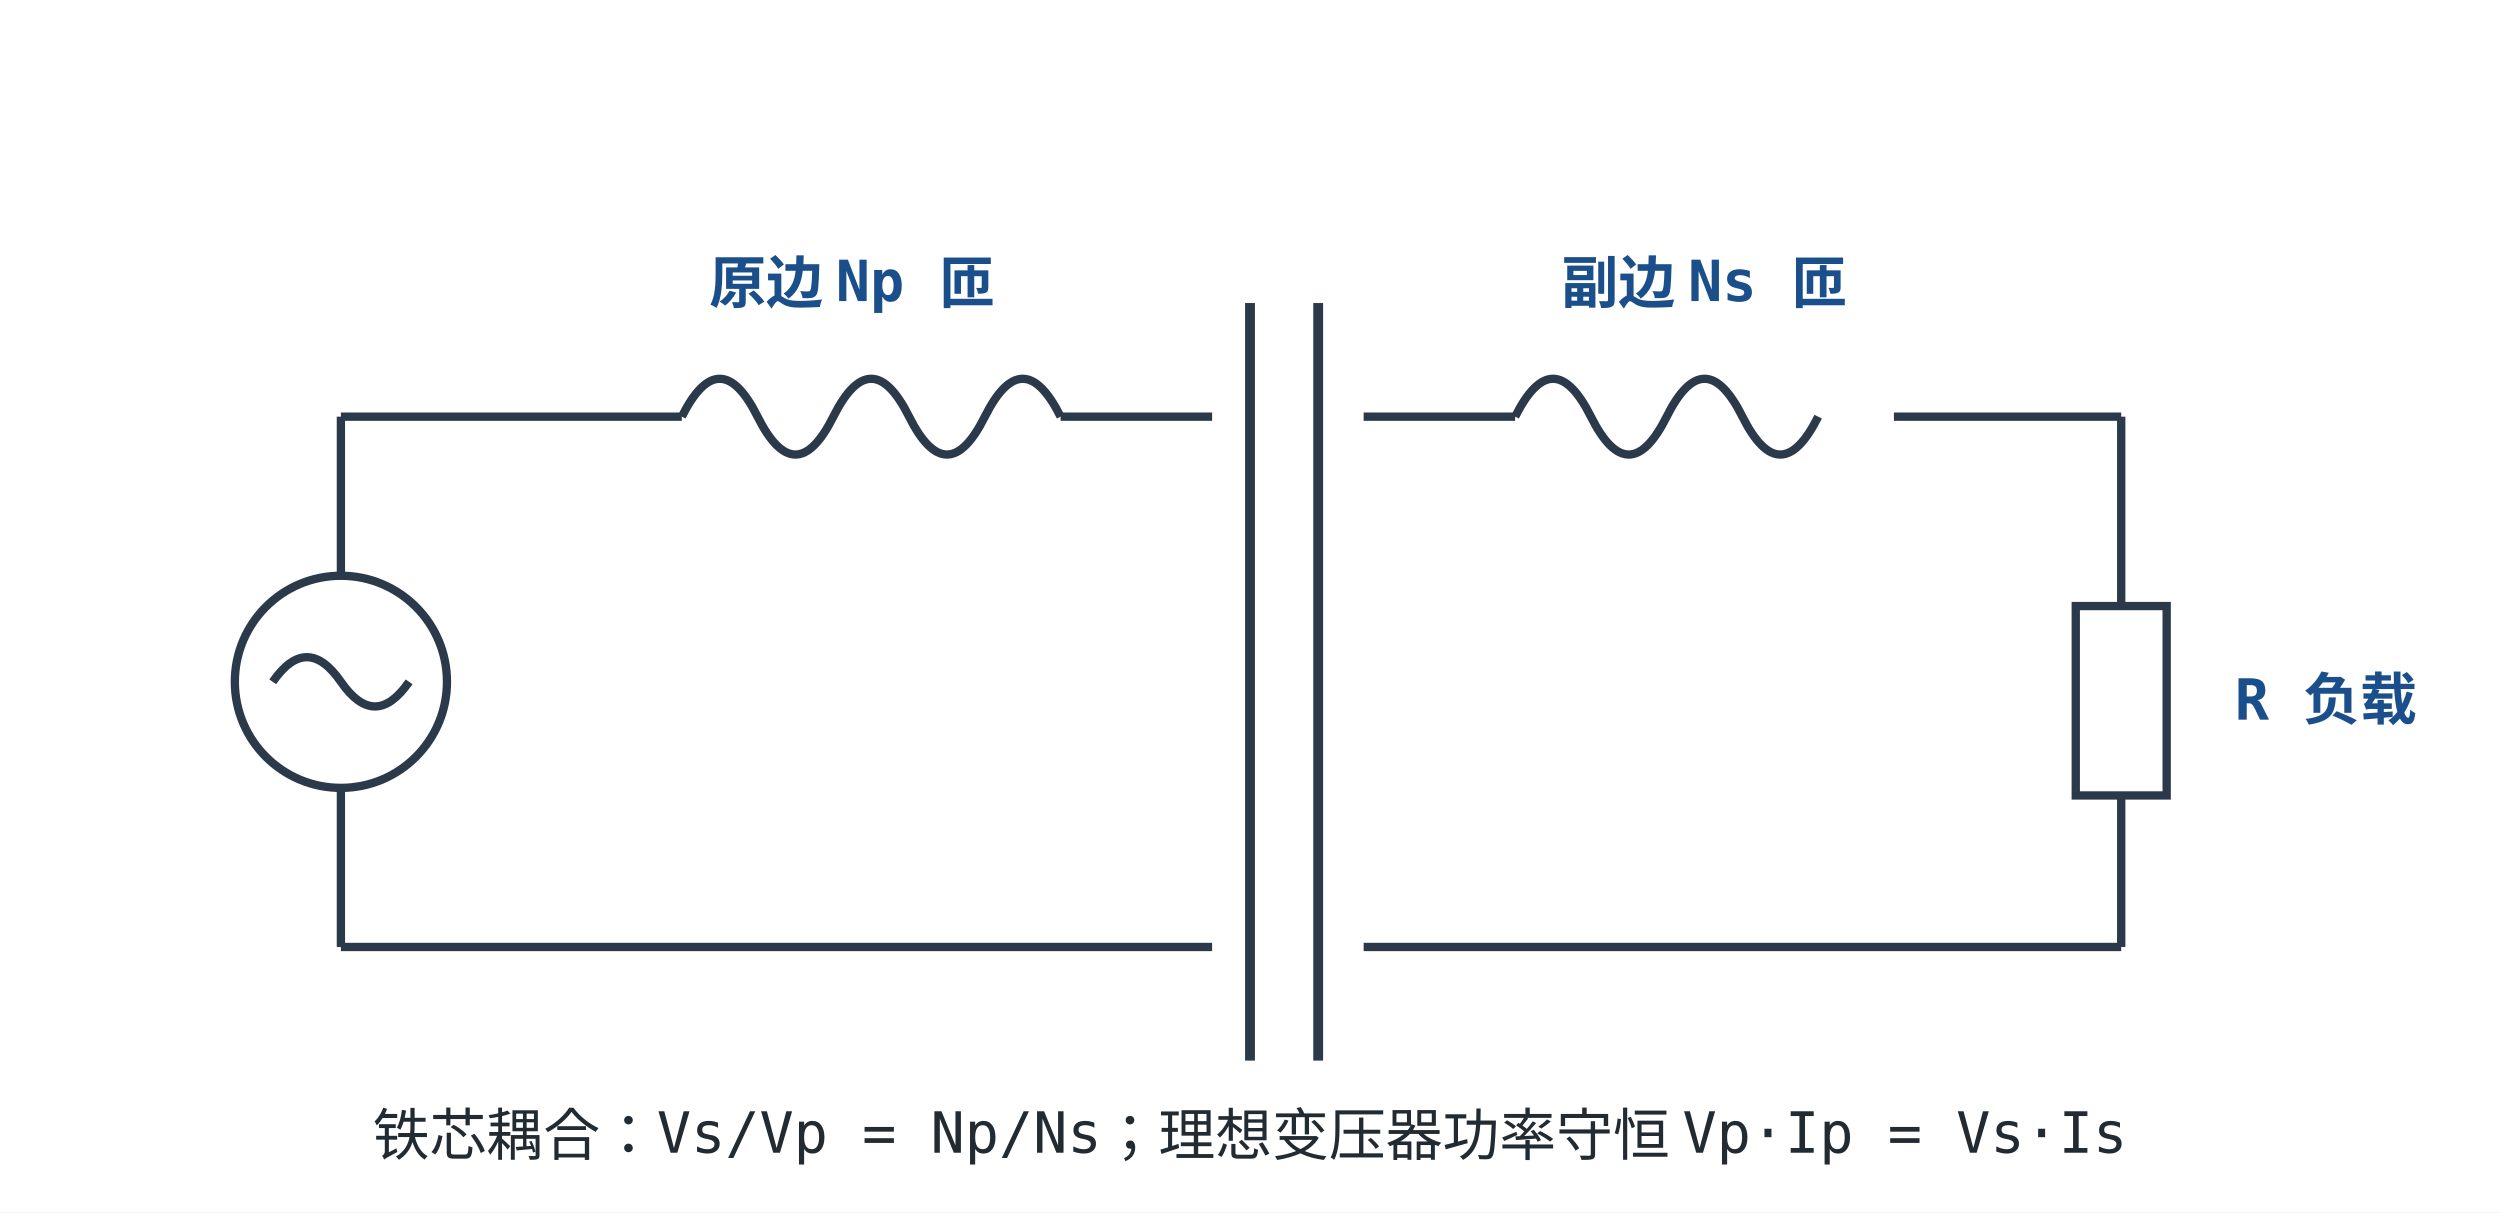
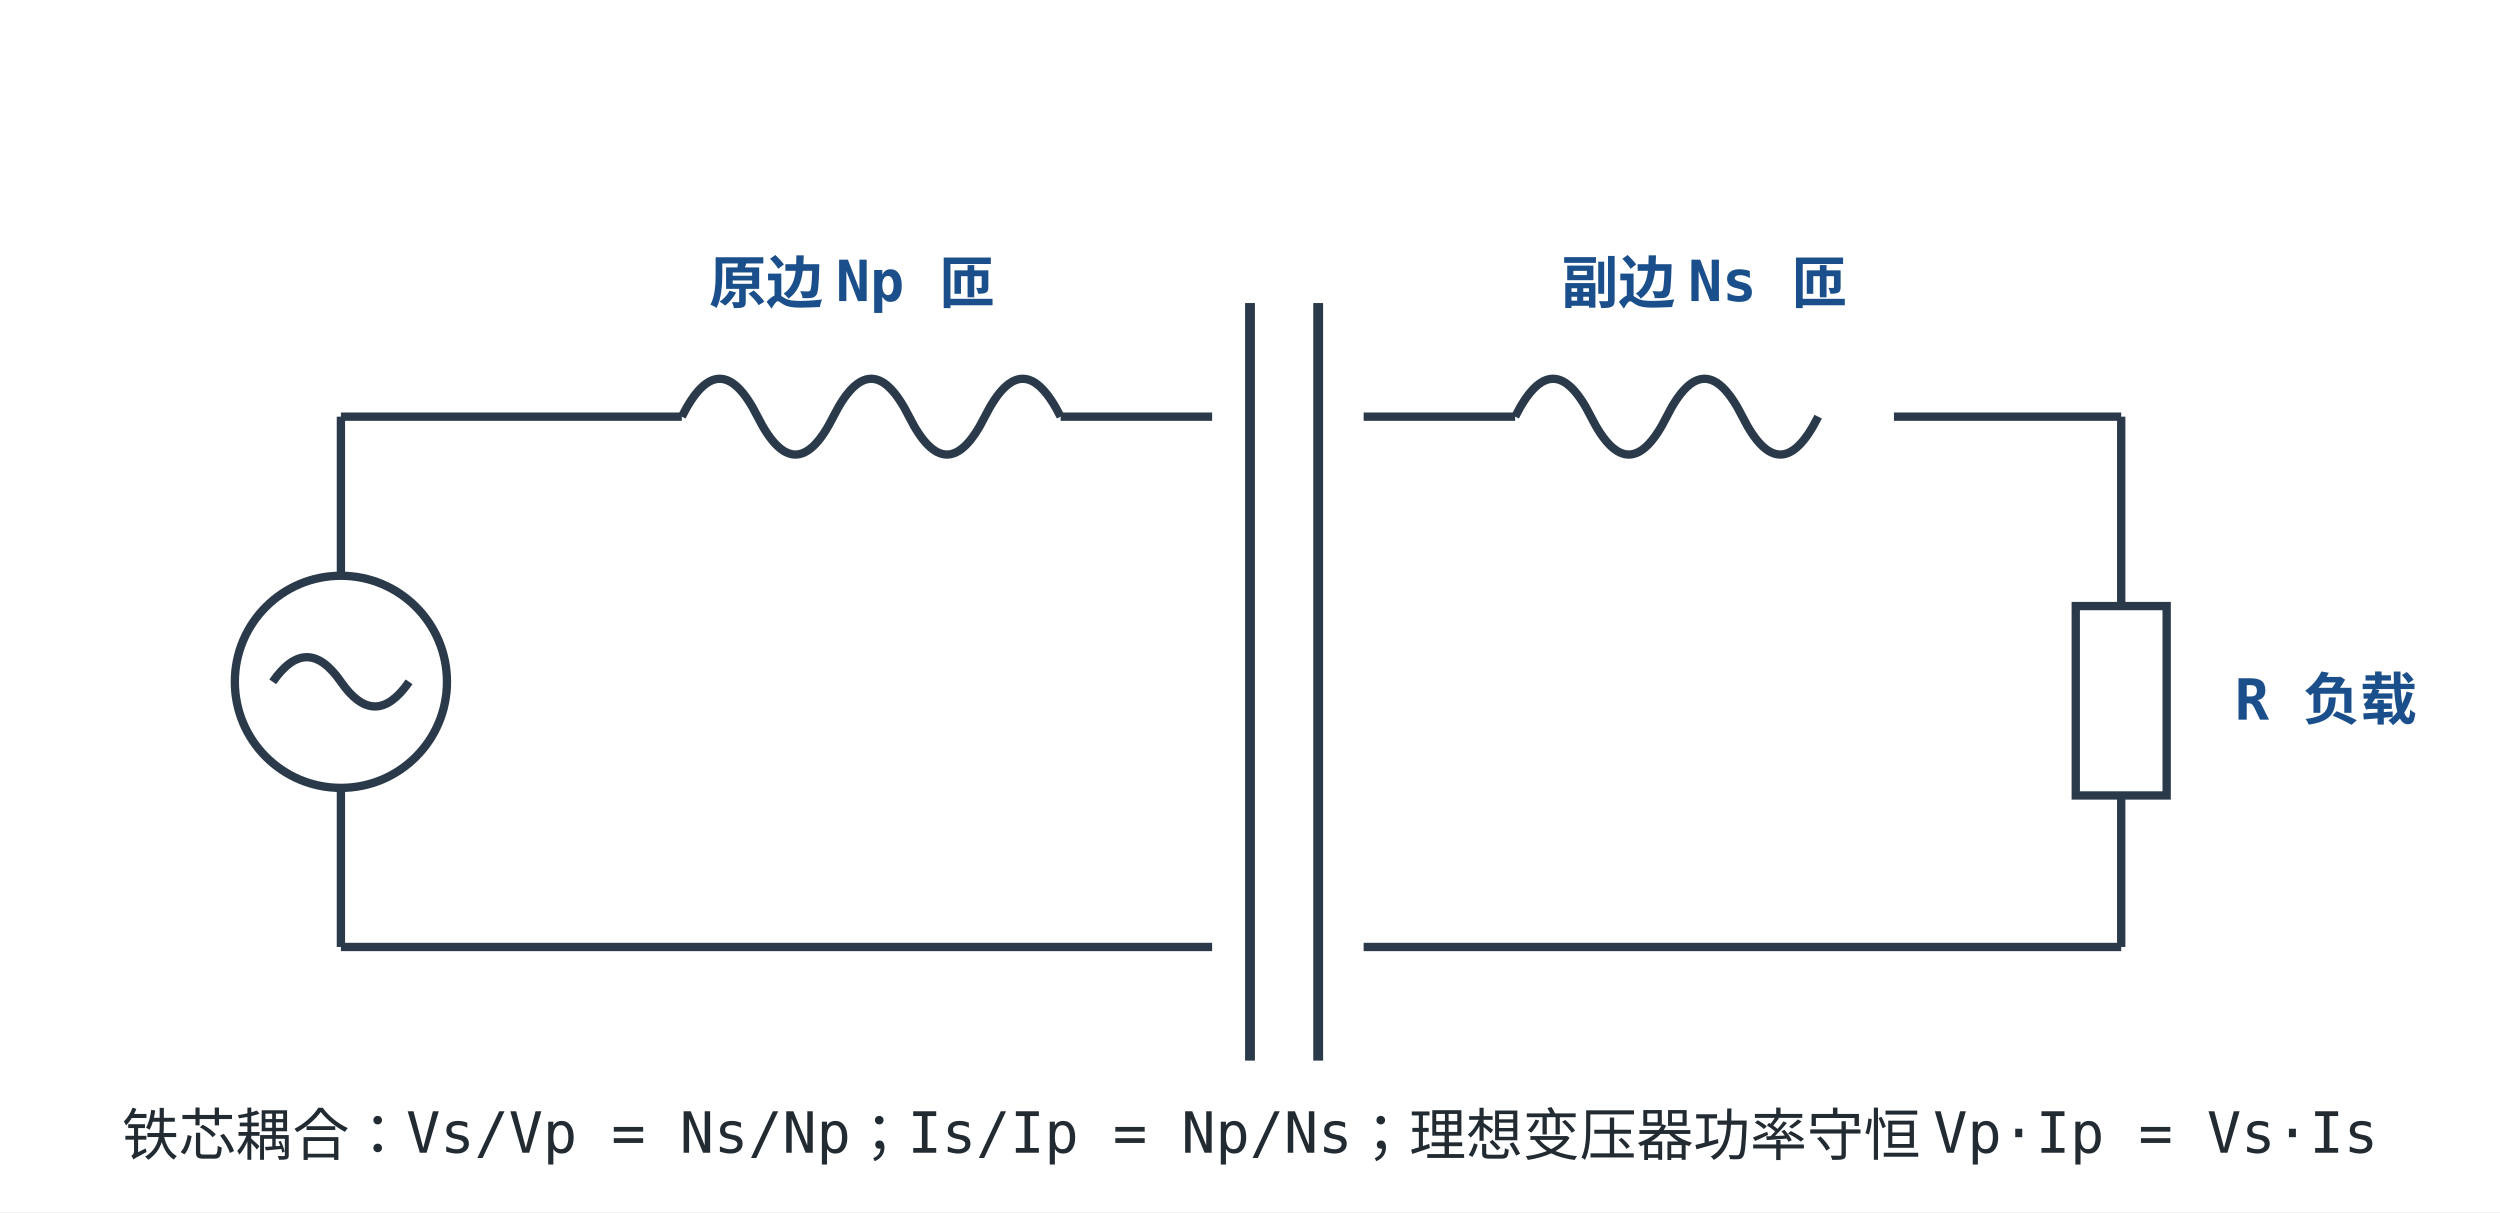
<svg xmlns="http://www.w3.org/2000/svg" viewBox="0 0 660 320" font-family="'JetBrains Mono','Noto Sans SC',monospace">
  <rect width="660" height="320" fill="#ffffff" />
  <circle cx="90" cy="180" r="28" fill="#ffffff" stroke="#2b3a4a" stroke-width="2.2" />
  <path d="M72,180 q9,-13 18,0 q9,13 18,0" fill="none" stroke="#2b3a4a" stroke-width="2.2" />
  <line x1="90" y1="152" x2="90" y2="110" stroke="#2b3a4a" stroke-width="2.2" />
  <line x1="90" y1="208" x2="90" y2="250" stroke="#2b3a4a" stroke-width="2.2" />
  <line x1="90" y1="110" x2="180" y2="110" stroke="#2b3a4a" stroke-width="2.2" />
  <path d="M180,110 q10,-20 20,0 q10,20 20,0 q10,-20 20,0 q10,20 20,0 q10,-20 20,0" fill="none" stroke="#2b3a4a" stroke-width="2.2" />
  <line x1="280" y1="110" x2="320" y2="110" stroke="#2b3a4a" stroke-width="2.2" />
  <text x="225" y="80" font-size="15" fill="#1a4f8b" text-anchor="middle" font-weight="700">原边 Np 匝</text>
  <line x1="330" y1="80" x2="330" y2="280" stroke="#2b3a4a" stroke-width="2.6" />
  <line x1="348" y1="80" x2="348" y2="280" stroke="#2b3a4a" stroke-width="2.6" />
  <line x1="360" y1="110" x2="400" y2="110" stroke="#2b3a4a" stroke-width="2.2" />
  <path d="M400,110 q10,-20 20,0 q10,20 20,0 q10,-20 20,0 q10,20 20,0" fill="none" stroke="#2b3a4a" stroke-width="2.2" />
  <line x1="500" y1="110" x2="560" y2="110" stroke="#2b3a4a" stroke-width="2.2" />
  <text x="450" y="80" font-size="15" fill="#1a4f8b" text-anchor="middle" font-weight="700">副边 Ns 匝</text>
  <line x1="560" y1="110" x2="560" y2="160" stroke="#2b3a4a" stroke-width="2.2" />
  <rect x="548" y="160" width="24" height="50" fill="#ffffff" stroke="#2b3a4a" stroke-width="2.2" />
  <line x1="560" y1="210" x2="560" y2="250" stroke="#2b3a4a" stroke-width="2.2" />
  <text x="590" y="190" font-size="15" fill="#1a4f8b" font-weight="700">R 负载</text>
  <line x1="90" y1="250" x2="320" y2="250" stroke="#2b3a4a" stroke-width="2.2" />
  <line x1="360" y1="250" x2="560" y2="250" stroke="#2b3a4a" stroke-width="2.2" />
-   <text x="330" y="305" font-size="15" fill="#222a32" text-anchor="middle">铁芯耦合：Vs/Vp = Np/Ns；理想变压器功率守恒 Vp·Ip = Vs·Is</text>
+   <text x="330" y="305" font-size="15" fill="#222a32" text-anchor="middle">铁芯耦合：Vs/Vp = Ns/Np；Is/Ip = Np/Ns；理想变压器功率守恒 Vp·Ip = Vs·Is</text>
</svg>
